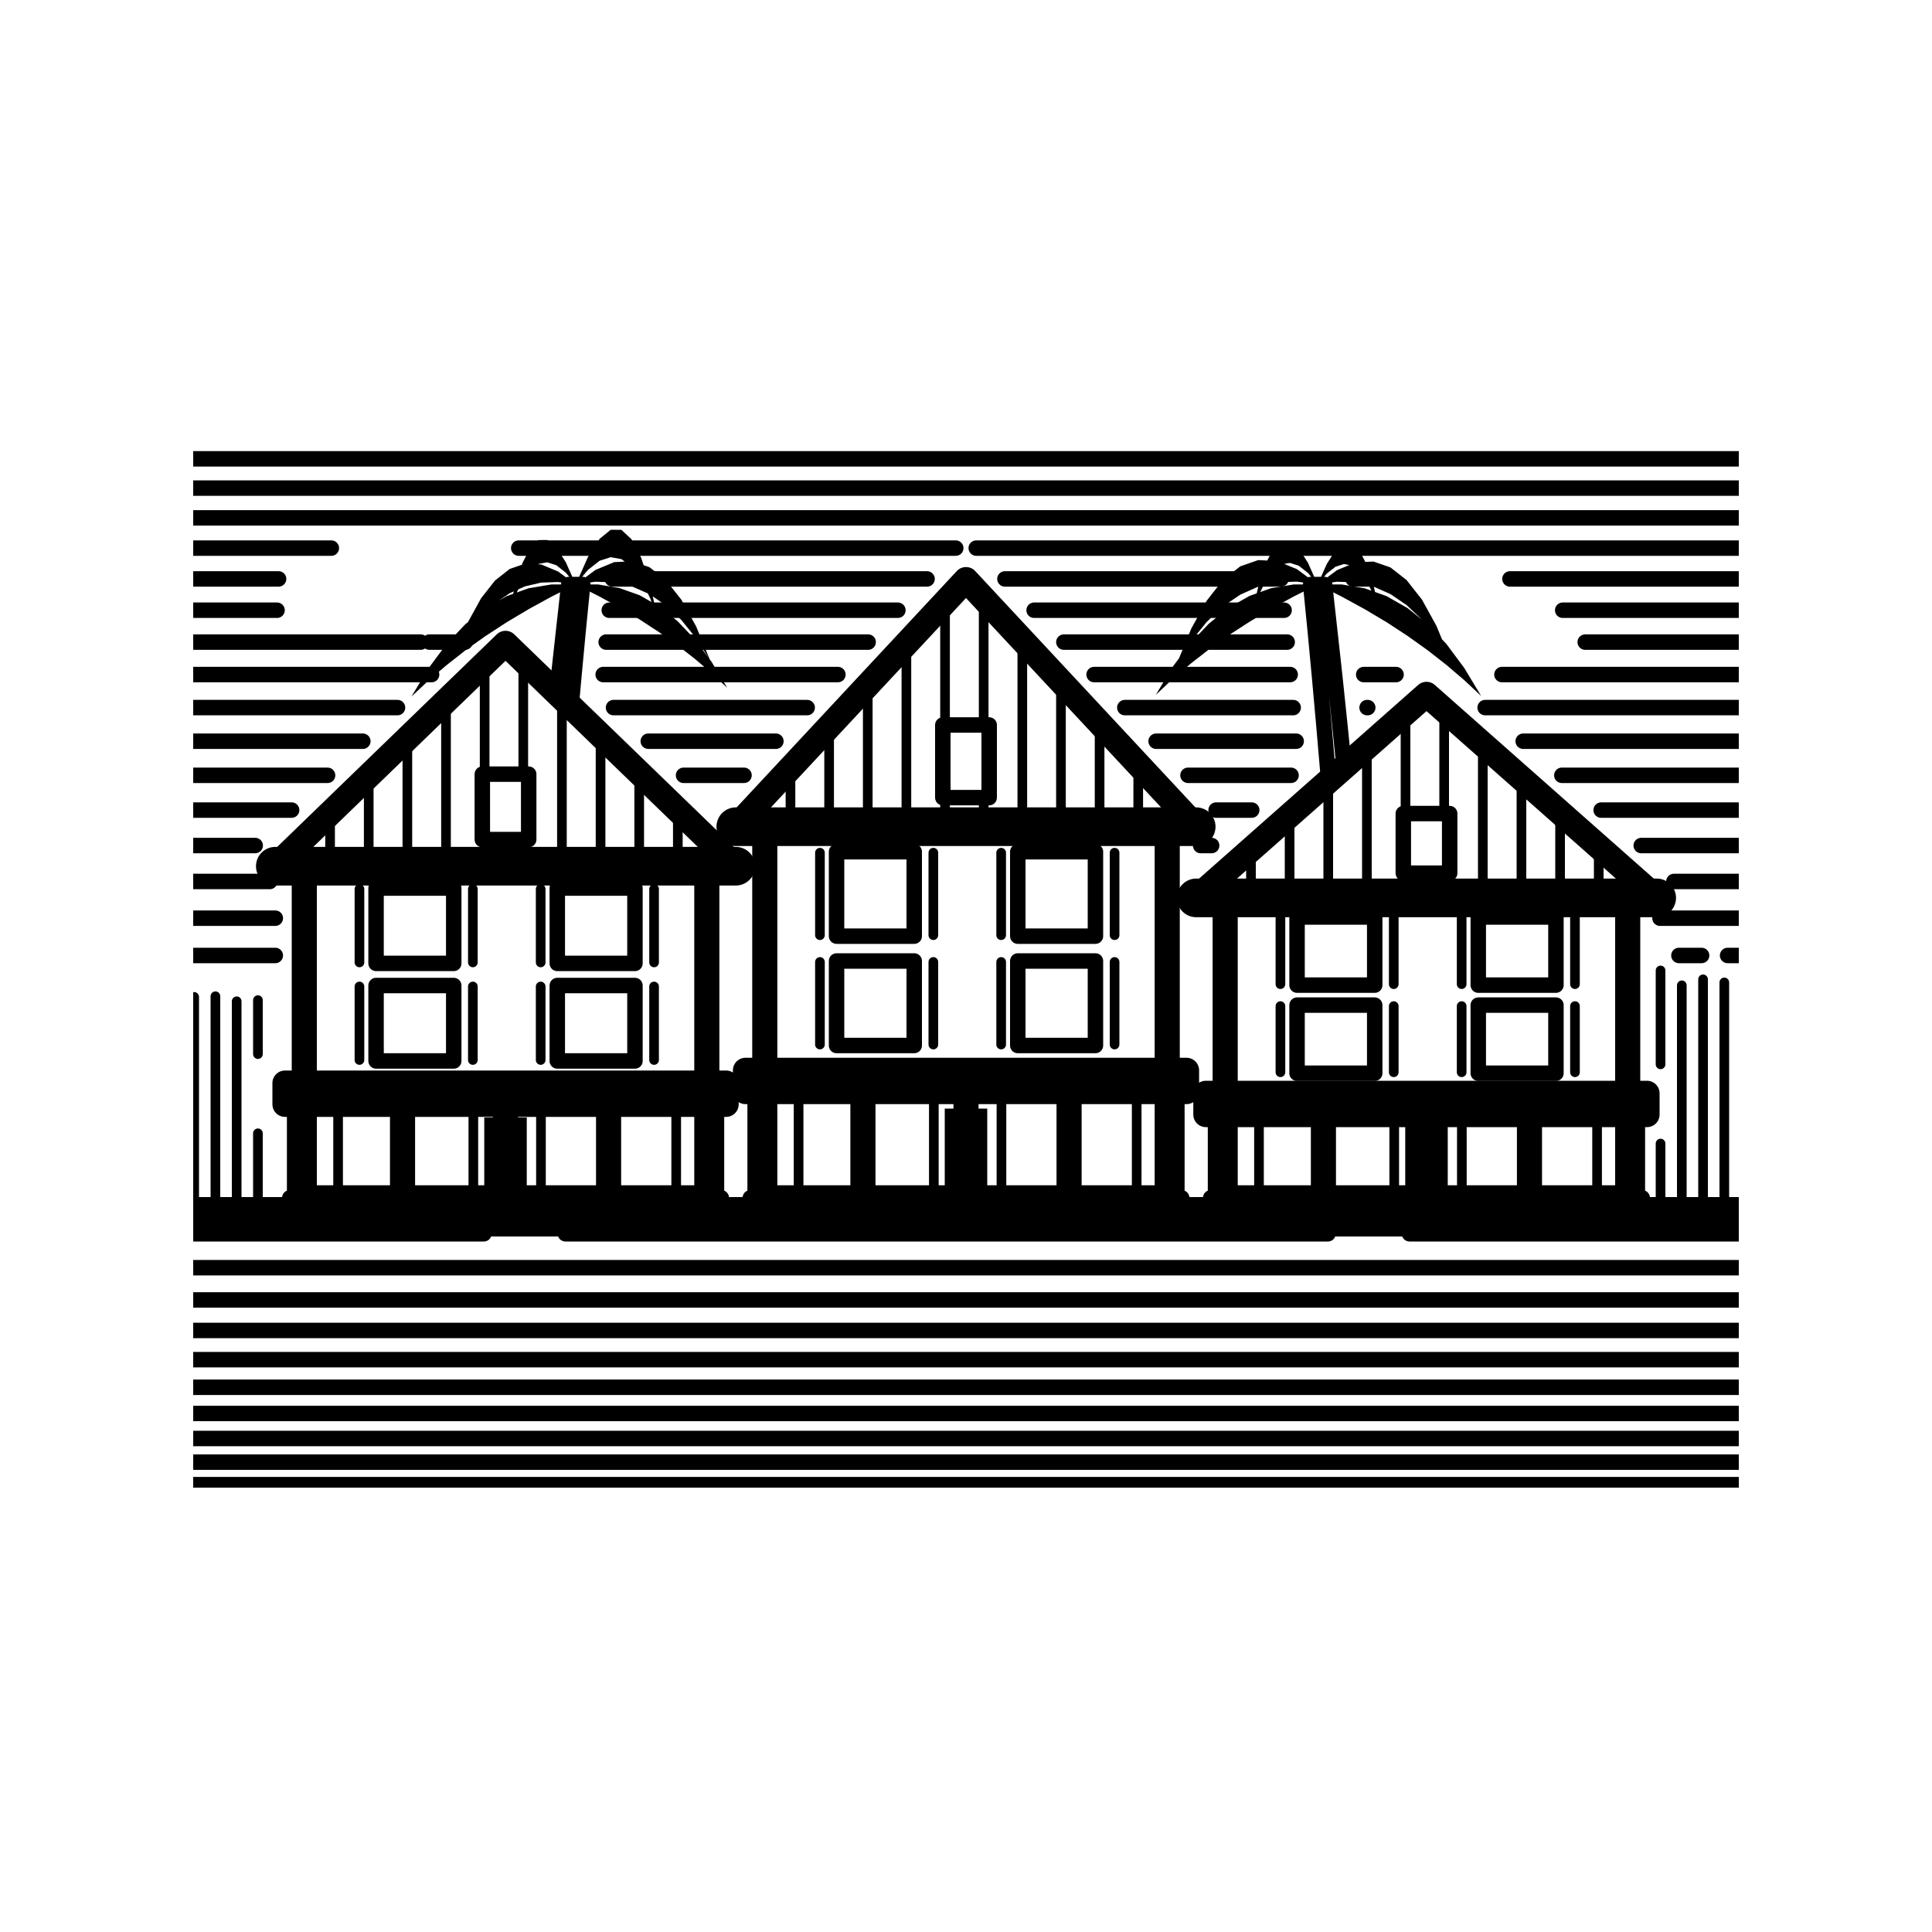
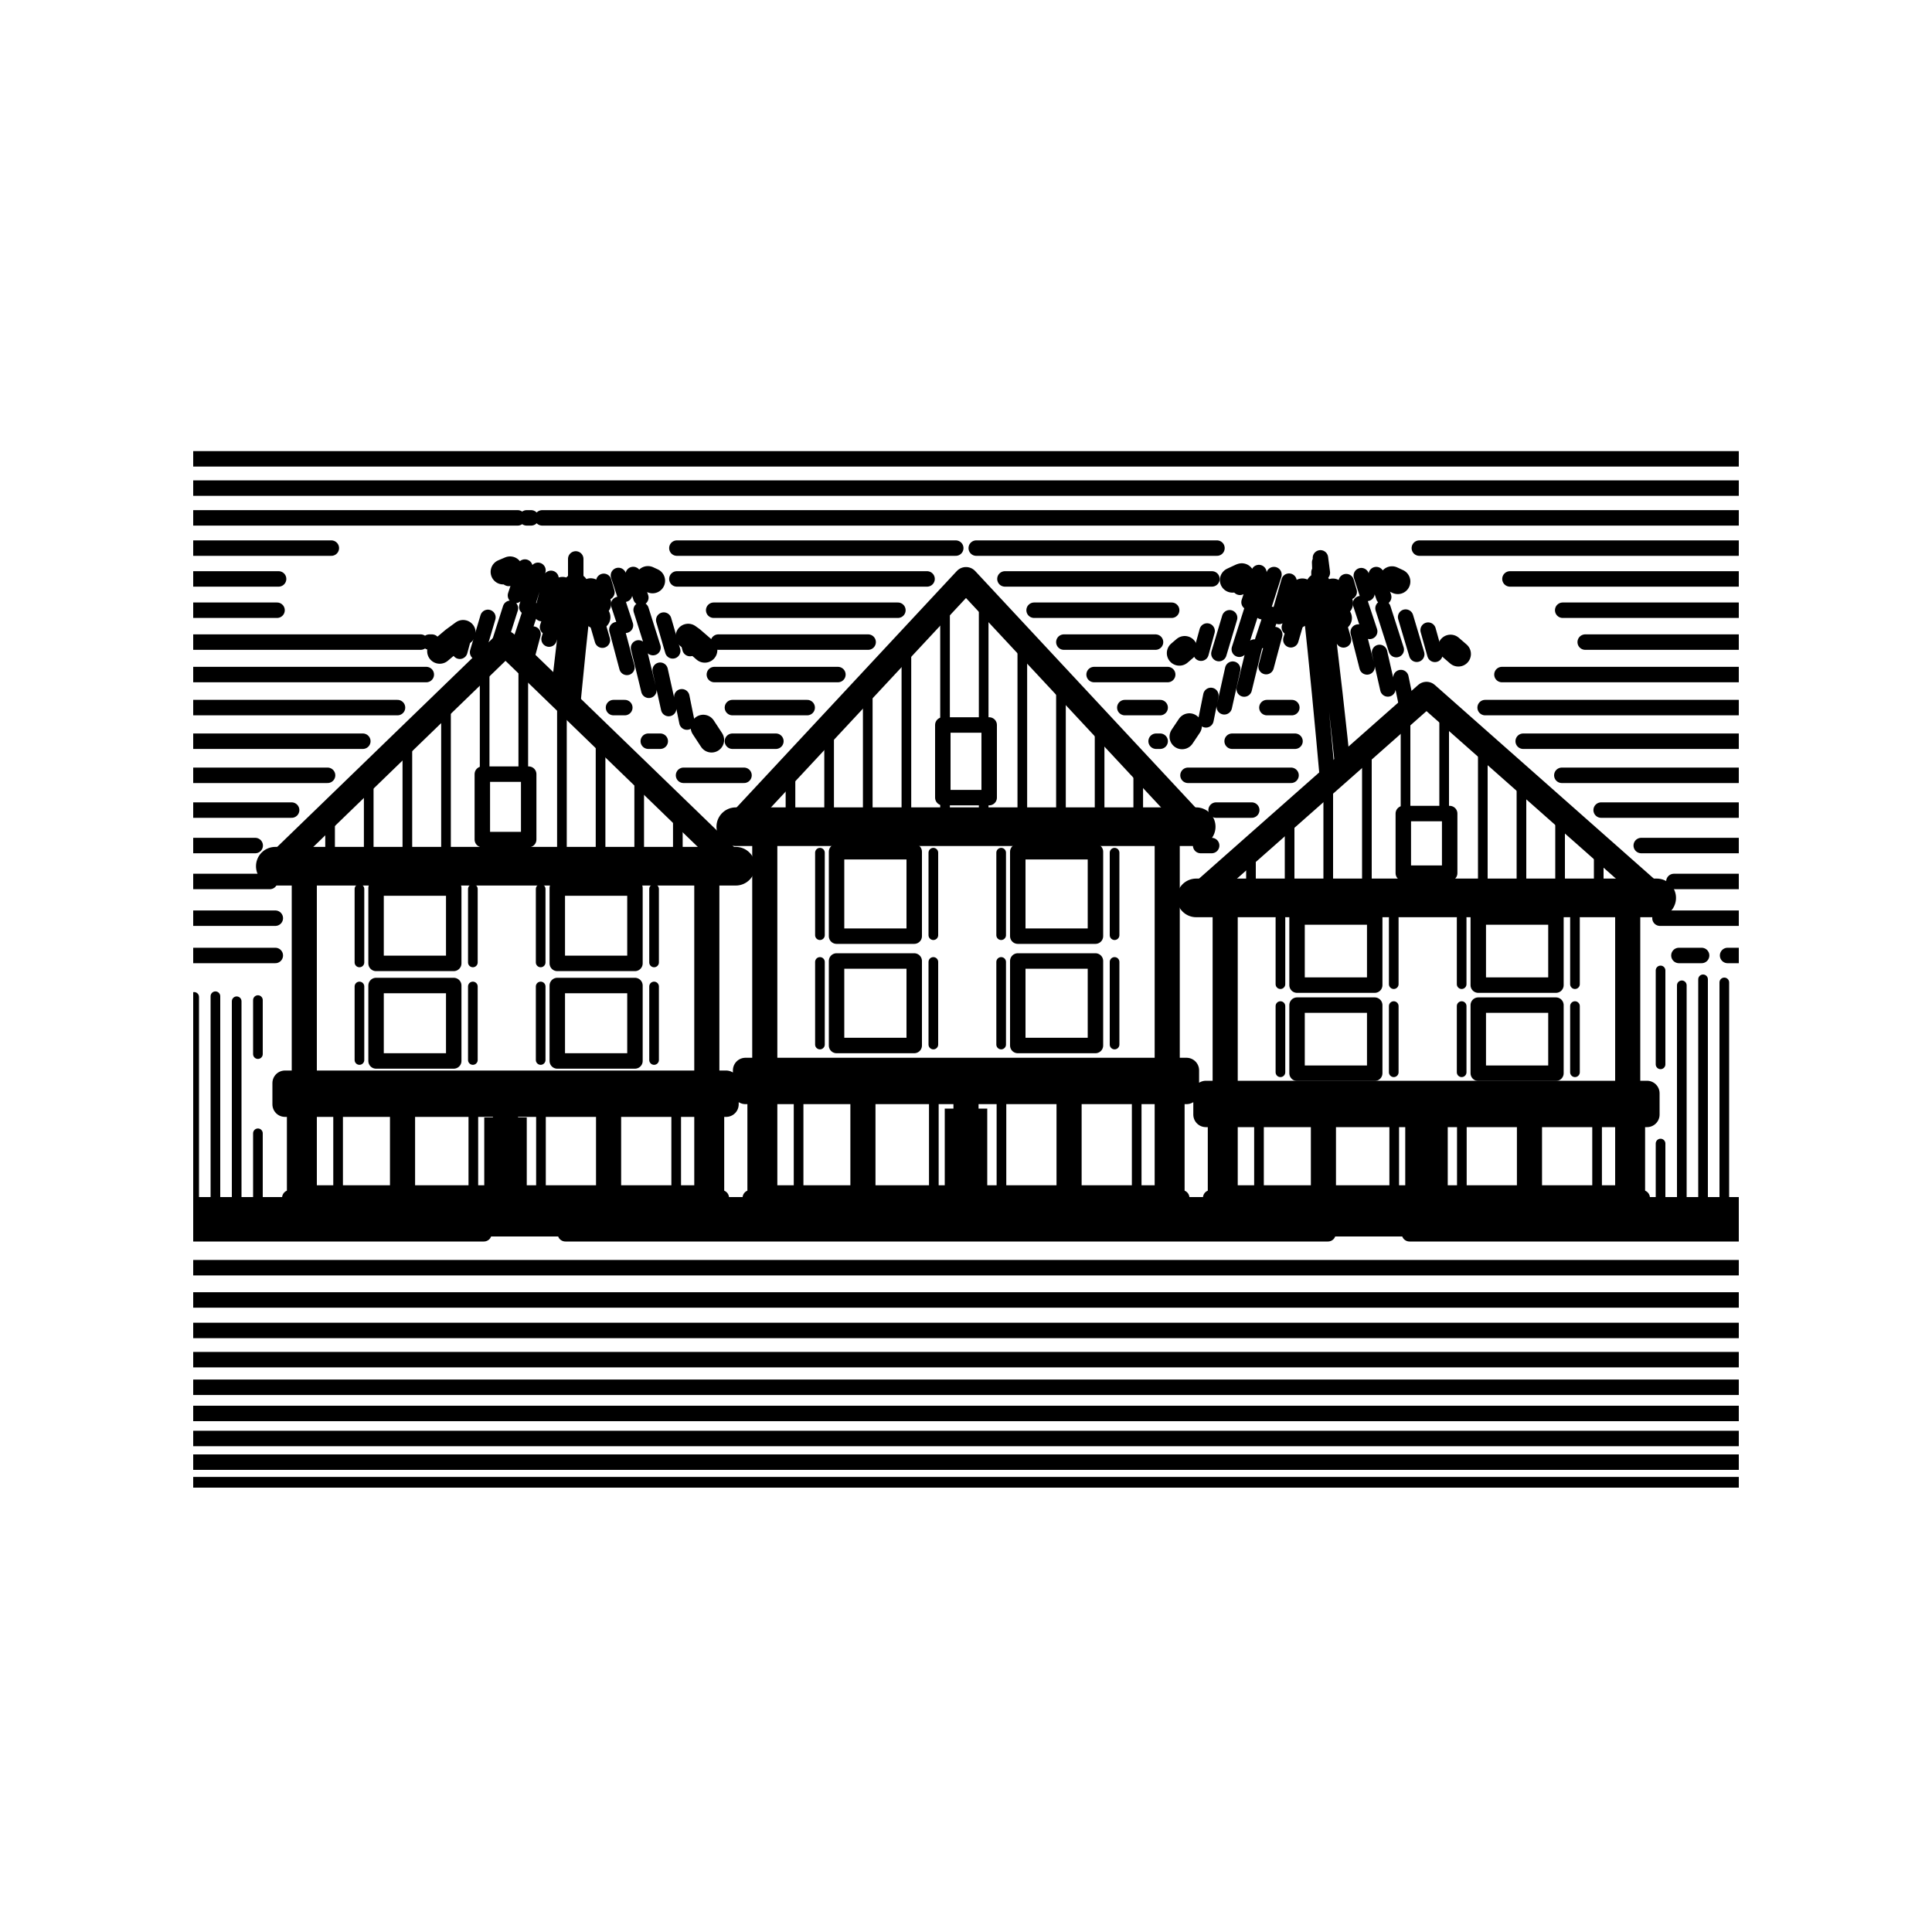
<svg xmlns="http://www.w3.org/2000/svg" viewBox="0 0 200 200">
  <defs>
    <clipPath id="w">
      <path d="M20 46L180 46L180 154L20 154Z" />
    </clipPath>
  </defs>
  <g clip-path="url(#w)" fill="none" stroke="#000" stroke-linecap="round" stroke-linejoin="round">
-     <path d="M59.6 60.51L57.1 60.5L54.71 60.9L52.43 61.72L50.25 62.96L48.17 64.62L46.21 66.69L44.35 69.19L42.59 72.11L44.35 70.46L46.21 68.87L48.17 67.33L50.25 65.85L52.43 64.43L54.71 63.07L57.1 61.76L59.6 60.51ZM59.6 60.51L57.77 59.16L56.02 58.43L54.35 58.35L52.76 58.9L51.24 60.1L49.81 61.92L48.45 64.39L47.16 67.49L48.45 65.49L49.81 63.8L51.24 62.44L52.76 61.41L54.35 60.7L56.02 60.31L57.77 60.25L59.6 60.51ZM59.6 60.51L58.57 58.2L57.59 56.66L56.65 55.9L55.76 55.91L54.9 56.69L54.1 58.25L53.33 60.59L52.61 63.7L53.33 61.67L54.1 60.1L54.9 59L55.76 58.37L56.65 58.21L57.59 58.51L58.57 59.28L59.6 60.51ZM59.6 60.51L59.6 57.55L59.6 55.42L59.6 54.12L59.6 53.66L59.6 54.04L59.6 55.26L59.6 57.31L59.6 60.19L59.6 58.49L59.6 57.29L59.6 56.58L59.6 56.37L59.6 56.66L59.6 57.45L59.6 58.73L59.6 60.51ZM59.6 60.51L60.86 57.67L62.07 55.78L63.22 54.84L64.33 54.85L65.37 55.82L66.37 57.73L67.31 60.6L68.19 64.43L67.31 61.93L66.37 60.01L65.37 58.66L64.33 57.88L63.22 57.68L62.07 58.05L60.86 59L59.6 60.51ZM59.6 60.51L61.64 59L63.59 58.19L65.46 58.1L67.24 58.72L68.93 60.05L70.54 62.09L72.06 64.84L73.49 68.31L72.06 66.07L70.54 64.19L68.93 62.67L67.24 61.51L65.46 60.72L63.59 60.29L61.64 60.22L59.6 60.51ZM59.6 60.51L61.9 60.5L64.11 60.87L66.22 61.62L68.22 62.77L70.14 64.3L71.95 66.21L73.66 68.51L75.28 71.2L73.66 69.68L71.95 68.22L70.14 66.8L68.22 65.44L66.22 64.13L64.11 62.87L61.9 61.67L59.6 60.51ZM58.5 59.91L60.7 59.91L60.7 62.11L58.5 62.11ZM136.4 60.51L133.94 60.5L131.58 60.89L129.33 61.7L127.18 62.92L125.14 64.56L123.21 66.6L121.37 69.06L119.65 71.93L121.37 70.31L123.21 68.74L125.14 67.23L127.18 65.77L129.33 64.38L131.58 63.03L133.94 61.74L136.4 60.51ZM136.4 60.51L134.26 58.92L132.21 58.08L130.25 57.98L128.39 58.63L126.61 60.02L124.93 62.17L123.33 65.05L121.83 68.69L123.33 66.34L124.93 64.37L126.61 62.77L128.39 61.56L130.25 60.73L132.21 60.28L134.26 60.21L136.4 60.51ZM136.4 60.51L135.4 58.26L134.44 56.76L133.53 56.01L132.65 56.02L131.82 56.79L131.04 58.31L130.29 60.59L129.59 63.62L130.29 61.64L131.04 60.11L131.82 59.04L132.65 58.43L133.53 58.27L134.44 58.56L135.4 59.31L136.4 60.51ZM136.4 60.51L136.4 57.46L136.4 55.26L136.4 53.93L136.4 53.46L136.4 53.85L136.4 55.1L136.4 57.21L136.4 60.19L136.4 58.43L136.4 57.19L136.4 56.46L136.4 56.25L136.4 56.54L136.4 57.35L136.4 58.68L136.4 60.51ZM136.4 60.51L137.35 58.38L138.25 56.96L139.12 56.26L139.94 56.27L140.73 56.99L141.47 58.43L142.18 60.58L142.84 63.45L142.18 61.58L141.47 60.13L140.73 59.12L139.94 58.54L139.12 58.39L138.25 58.67L137.35 59.37L136.4 60.51ZM136.4 60.51L138.41 59.02L140.34 58.22L142.18 58.13L143.94 58.74L145.61 60.05L147.2 62.07L148.7 64.79L150.11 68.21L148.7 65.99L147.2 64.14L145.61 62.64L143.94 61.5L142.18 60.72L140.34 60.29L138.41 60.22L136.4 60.51ZM136.4 60.51L138.89 60.5L141.27 60.9L143.54 61.71L145.71 62.95L147.77 64.6L149.73 66.66L151.58 69.15L153.33 72.05L151.58 70.41L149.73 68.83L147.77 67.3L145.71 65.83L143.54 64.41L141.27 63.06L138.89 61.76L136.4 60.51ZM135.3 59.91L137.5 59.91L137.5 62.11L135.3 62.11ZM50.13 115.68L54.53 115.68L54.53 124L50.13 124ZM97.8 114.76L102.2 114.76L102.2 124L97.8 124ZM145.47 116.42L149.87 116.42L149.87 124L145.47 124Z" fill="#000" stroke="none" />
-     <path d="M182.9 107.5L182.9 125.92M180.7 103.74L180.7 125.92M178.5 101.7L178.5 125.92M176.3 101.38L176.3 125.92M174.1 102L174.1 125.92M171.9 100.46L171.9 110.18M171.9 118.38L171.9 125.92M26.7 103.53L26.7 109.12M26.7 117.32L26.7 125.92M24.5 103.65L24.5 125.92M22.3 103.13L22.3 125.92M20.1 103.2L20.1 125.92M57.81 70.17L59.39 70.77M137.45 79.73L138.41 80.07M136.61 70.17L138.19 70.77M70.17 84.46L70.17 89.07M66.17 80.59L66.17 89.07M62.17 76.72L62.17 89.07M58.17 72.85L58.17 89.07M54.17 68.97L54.17 80.14M54.17 86.91L54.17 89.07M50.17 69.3L50.17 80.14M50.17 86.91L50.17 89.07M46.17 73.17L46.17 89.07M42.17 77.04L42.17 89.07M38.17 80.91L38.17 89.07M34.17 84.79L34.17 89.07M37.21 92.03L37.21 99.63M48.95 92.03L48.95 99.63M55.97 92.03L55.97 99.63M67.71 92.03L67.71 99.63M37.21 102.12L37.21 109.73M48.95 102.12L48.95 109.73M55.97 102.12L55.97 109.73M67.71 102.12L67.71 109.73M35 114.62L35 122.7M42 114.62L42 122.7M49 114.62L49 122.7M56 114.62L56 122.7M63 114.62L63 122.7M70 114.62L70 122.7M121.83 84.03L121.83 84.98M117.83 79.74L117.83 84.98M113.83 75.45L113.83 84.98M109.83 71.15L109.83 84.98M105.83 66.86L105.83 84.98M101.83 62.57L101.83 75.05M101.83 82.57L101.83 84.98M97.83 62.93L97.83 75.05M97.83 82.57L97.83 84.98M93.83 67.22L93.83 84.98M89.83 71.51L89.83 84.98M85.83 75.8L85.83 84.98M81.83 80.1L81.83 84.98M84.88 88.27L84.88 96.81M96.62 88.27L96.62 96.81M103.64 88.27L103.64 96.81M115.38 88.27L115.38 96.81M84.88 99.58L84.88 108.13M96.62 99.58L96.62 108.13M103.64 99.58L103.64 108.13M115.38 99.58L115.38 108.13M82.67 113.3L82.67 122.7M89.67 113.3L89.67 122.7M96.67 113.3L96.67 122.7M103.67 113.3L103.67 122.7M110.67 113.3L110.67 122.7M117.67 113.3L117.67 122.7M165.5 88.24L165.5 92.35M161.5 84.71L161.5 92.35M157.5 81.17L157.5 92.35M153.5 77.64L153.5 92.35M149.5 74.1L149.5 84.22M149.5 90.39L149.5 92.35M145.5 74.4L145.5 84.22M145.5 90.39L145.5 92.35M141.5 77.93L141.5 92.35M137.5 81.47L137.5 92.35M133.5 85L133.5 92.35M129.5 88.54L129.5 92.35M132.55 95.03L132.55 101.88M144.28 95.03L144.28 101.88M151.31 95.03L151.31 101.88M163.04 95.03L163.04 101.88M132.55 104.15L132.55 111M144.28 104.15L144.28 111M151.31 104.15L151.31 111M163.04 104.15L163.04 111M130.33 115.68L130.33 122.7M137.33 115.68L137.33 122.7M144.33 115.68L144.33 122.7M151.33 115.68L151.33 122.7M158.33 115.68L158.33 122.7M165.33 115.68L165.33 122.7" stroke-width="1" />
-     <path d="M20 47.5L180 47.5M20 50.53L180 50.53M20 53.61L180 53.61M20 56.74L34.3 56.74M53.7 56.74L98.94 56.74M101.06 56.74L180 56.74M20 59.93L28.84 59.93M63.39 59.93L95.97 59.93M104.03 59.93L132.61 59.93M140.07 59.93L143.69 59.93M156.31 59.93L180 59.93M20 63.17L28.68 63.17M63.07 63.17L92.95 63.17M107.05 63.17L132.93 63.17M161.77 63.17L180 63.17M20 66.47L43.55 66.47M44.45 66.47L48.15 66.47M62.75 66.47L89.87 66.47M110.13 66.47L133.25 66.47M164.1 66.47L180 66.47M20 69.83L44.68 69.83M62.44 69.83L86.74 69.83M113.26 69.83L133.56 69.83M141.17 69.83L144.52 69.83M155.48 69.83L180 69.83M20 73.25L41.15 73.25M63.51 73.25L83.56 73.25M116.44 73.25L133.87 73.25M141.52 73.25L141.59 73.25M153.74 73.25L180 73.25M20 76.73L37.56 76.73M67.11 76.73L80.32 76.73M119.68 76.73L134.18 76.73M157.68 76.73L180 76.73M20 80.26L33.91 80.26M70.76 80.26L77.02 80.26M122.98 80.26L133.65 80.26M161.68 80.26L180 80.26M20 83.86L30.19 83.86M125.89 83.86L129.58 83.86M165.75 83.86L180 83.86M20 87.53L26.42 87.53M124.29 87.53L125.43 87.53M169.9 87.53L180 87.53M20 91.25L27.93 91.25M173.28 91.25L180 91.25M20 95.05L28.5 95.05M171.84 95.05L180 95.05M20 98.91L28.5 98.91M173.8 98.91L176.15 98.91M178.84 98.91L180 98.91M20 127.72L50.09 127.72M58.53 127.72L137.47 127.72M145.91 127.72L180 127.72M20 131.23L180 131.23M20 134.57L180 134.57M20 137.73L180 137.73M20 140.75L180 140.75M20 143.61L180 143.61M20 146.32L180 146.32M20 148.91L180 148.91M20 151.36L180 151.36M20 153.69L180 153.69M53.2 126L53.32 124M57.65 71.75L57.81 70.17L58.34 65.36L58.88 60.51L60.32 60.51L59.84 65.36L59.39 70.17L59.12 73.17M55.69 124L55.6 126L53.2 126M140.4 126L140.31 124M137.54 80.83L137.45 79.73L137.04 74.97L136.61 70.17L136.16 65.36L135.68 60.51L137.12 60.51L137.66 65.36L138.19 70.17L138.69 74.97L139.14 79.42M142.68 124L142.8 126L140.4 126M49.93 80.14L54.73 80.14L54.73 86.91L49.93 86.91ZM38.93 91.93L46.97 91.93L46.97 99.73L38.93 99.73ZM57.69 91.93L65.73 91.93L65.73 99.73L57.69 99.73ZM38.93 102.02L46.97 102.02L46.97 109.83L38.93 109.83ZM57.69 102.02L65.73 102.02L65.73 109.83L57.69 109.83ZM30 124L74.67 124M97.6 75.05L102.4 75.05L102.4 82.57L97.6 82.57ZM86.6 88.17L94.64 88.17L94.64 96.91L86.6 96.91ZM105.36 88.17L113.4 88.17L113.4 96.91L105.36 96.91ZM86.6 99.48L94.64 99.48L94.64 108.23L86.6 108.23ZM105.36 99.48L113.4 99.48L113.4 108.23L105.36 108.23ZM77.67 124L122.33 124M145.27 84.22L150.07 84.22L150.07 90.39L145.27 90.39ZM134.27 94.93L142.31 94.93L142.31 101.98L134.27 101.98ZM153.03 94.93L161.07 94.93L161.07 101.98L153.03 101.98ZM134.27 104.05L142.31 104.05L142.31 111.1L134.27 111.1ZM153.03 104.05L161.07 104.05L161.07 111.1L153.03 111.1ZM125.33 124L170 124" stroke-width="1.6" />
-     <path d="M73.17 89.67L73.17 112.12M73.17 114.32L73.17 124L31.5 124L31.5 114.32M31.5 112.12L31.5 89.67M28.5 89.67L52.33 66.6L76.17 89.67ZM29.5 112.12L75.17 112.12L75.17 114.32L29.5 114.32ZM31 114.32L31 124M41.67 114.32L41.67 124M52.33 114.32L52.33 124M63 114.32L63 124M73.67 114.32L73.67 124M120.83 85.58L120.83 110.8M120.83 113L120.83 124L79.17 124L79.17 113M79.17 110.8L79.17 85.58M76.17 85.58L100 60L123.83 85.58ZM77.17 110.8L122.83 110.8L122.83 113L77.17 113ZM78.67 113L78.67 124M89.33 113L89.33 124M100 113L100 124M110.67 113L110.67 124M121.33 113L121.33 124M168.5 92.95L168.5 113.18M168.5 115.38L168.5 124L126.83 124L126.83 115.38M126.83 113.18L126.83 92.95M123.83 92.95L147.67 71.88L171.5 92.95ZM124.83 113.18L170.5 113.18L170.5 115.38L124.83 115.38ZM126.33 115.38L126.33 124M137 115.38L137 124M147.67 115.38L147.67 124M158.33 115.38L158.33 124M169 115.38L169 124" stroke-width="2.6" />
+     <path d="M58.2 62.77L58.9 61.51L60.3 61.51L61 62.77L60.3 64.03L58.9 64.03ZM135 62.77L135.7 61.51L137.1 61.51L137.8 62.77L137.1 64.03L135.7 64.03ZM50.13 115.68L54.53 115.68L54.53 124L50.13 124ZM97.8 114.76L102.2 114.76L102.2 124L97.8 124ZM145.47 116.42L149.87 116.42L149.87 124L145.47 124Z" fill="#000" stroke="none" />
+     <path d="M182.9 107.5L182.9 125.92M180.7 103.74L180.7 125.92M178.5 101.7L178.5 125.92M176.3 101.38L176.3 125.92M174.1 102L174.1 125.92M171.9 100.46L171.9 110.18M171.9 118.38L171.9 125.92M26.7 103.53L26.7 109.12M26.7 117.32L26.7 125.92M24.5 103.65L24.5 125.92M22.3 103.13L22.3 125.92M20.1 103.2L20.1 125.92M57.81 71.83L59.39 72.43M137.45 80.88L137.47 80.89M136.61 71.83L138.19 72.43M70.17 84.46L70.17 89.07M66.17 80.59L66.17 89.07M62.17 76.72L62.17 89.07M58.17 72.85L58.17 89.07M54.17 68.97L54.17 80.14M54.17 86.91L54.17 89.07M50.17 69.3L50.17 80.14M50.17 86.91L50.17 89.07M46.17 73.17L46.17 89.07M42.17 77.04L42.17 89.07M38.17 80.91L38.17 89.07M34.17 84.79L34.17 89.07M37.21 92.03L37.21 99.63M48.95 92.03L48.95 99.63M55.97 92.03L55.97 99.63M67.71 92.03L67.71 99.63M37.21 102.12L37.21 109.73M48.95 102.12L48.95 109.73M55.97 102.12L55.97 109.73M67.71 102.12L67.71 109.73M35 114.62L35 122.7M42 114.62L42 122.7M49 114.62L49 122.7M56 114.62L56 122.7M63 114.62L63 122.7M70 114.62L70 122.7M121.83 84.03L121.83 84.98M117.83 79.74L117.83 84.98M113.83 75.45L113.83 84.98M109.83 71.15L109.83 84.98M105.83 66.86L105.83 84.98M101.83 62.57L101.83 75.05M101.83 82.57L101.83 84.98M97.83 62.93L97.83 75.05M97.83 82.57L97.83 84.98M93.83 67.22L93.83 84.98M89.83 71.51L89.83 84.98M85.83 75.8L85.83 84.98M81.83 80.1L81.83 84.98M84.88 88.27L84.88 96.81M96.62 88.27L96.62 96.81M103.64 88.27L103.64 96.81M115.38 88.27L115.38 96.81M84.88 99.58L84.88 108.13M96.62 99.58L96.62 108.13M103.64 99.58L103.64 108.13M115.38 99.58L115.38 108.13M82.67 113.3L82.67 122.7M89.67 113.3L89.67 122.7M96.67 113.3L96.67 122.7M103.67 113.3L103.67 122.7M110.67 113.3L110.67 122.7M117.67 113.3L117.67 122.7M165.5 88.24L165.5 92.35M161.5 84.71L161.5 92.35M157.5 81.17L157.5 92.35M153.5 77.64L153.5 92.35M149.5 74.1L149.5 84.22M149.5 90.39L149.5 92.35M145.5 74.4L145.5 84.22M145.5 90.39L145.5 92.35M141.5 77.93L141.5 92.35M137.5 81.47L137.5 92.35M133.5 85L133.5 92.35M129.5 88.54L129.5 92.35M132.55 95.03L132.55 101.88M144.28 95.03L144.28 101.88M151.31 95.03L151.31 101.88M163.04 95.03L163.04 101.88M132.55 104.15L132.55 111M144.28 104.15L144.28 111M151.31 104.15L151.31 111M163.04 104.15L163.04 111M130.33 115.68L130.33 122.7M137.33 115.68L137.33 122.7M144.33 115.68L144.33 122.7M151.33 115.68L151.33 122.7M158.33 115.68L158.33 122.7M165.33 115.68L165.33 122.7" stroke-width="1" />
+     <path d="M20 47.5L180 47.5M20 50.53L180 50.53M20 53.61L53.59 53.61M54.52 53.61L54.98 53.61M56.13 53.61L180 53.61M20 56.74L34.3 56.74M70.07 56.74L98.94 56.74M101.06 56.74L125.98 56.74M146.93 56.74L180 56.74M20 59.93L28.84 59.93M70.07 59.93L95.97 59.93M104.03 59.93L125.46 59.93M156.31 59.93L180 59.93M20 63.17L28.68 63.17M73.88 63.17L92.95 63.17M107.05 63.17L121.29 63.17M161.77 63.17L180 63.17M20 66.47L43.55 66.47M44.45 66.47L44.72 66.47M74.36 66.47L89.87 66.47M110.13 66.47L119.62 66.47M164.1 66.47L180 66.47M20 69.83L44.13 69.83M73.95 69.83L86.74 69.83M113.26 69.83L120.88 69.83M155.48 69.83L180 69.83M20 73.25L41.15 73.25M63.51 73.25L64.68 73.25M75.82 73.25L83.56 73.25M116.44 73.25L120.1 73.25M131.15 73.25L133.73 73.25M153.74 73.25L180 73.25M20 76.73L37.56 76.73M67.11 76.73L68.35 76.73M75.82 76.73L80.32 76.73M119.68 76.73L120.1 76.73M127.55 76.73L134.06 76.73M157.68 76.73L180 76.73M20 80.26L33.91 80.26M70.76 80.26L77.02 80.26M122.98 80.26L133.65 80.26M161.68 80.26L180 80.26M20 83.86L30.19 83.86M125.89 83.86L129.58 83.86M165.75 83.86L180 83.86M20 87.53L26.42 87.53M124.29 87.53L125.43 87.53M169.9 87.53L180 87.53M20 91.25L27.93 91.25M173.28 91.25L180 91.25M20 95.05L28.5 95.05M171.84 95.05L180 95.05M20 98.91L28.5 98.91M173.8 98.91L176.15 98.91M178.84 98.91L180 98.91M20 127.72L50.09 127.72M58.53 127.72L137.47 127.72M145.91 127.72L180 127.72M20 131.23L180 131.23M20 134.57L180 134.57M20 137.73L180 137.73M20 140.75L180 140.75M20 143.61L180 143.61M20 146.32L180 146.32M20 148.91L180 148.91M20 151.36L180 151.36M20 153.69L180 153.69M53.2 126L53.32 124M57.81 71.9L57.81 71.83L58.34 67.3L58.88 62.77L59.6 62.77M59.6 62.77L60.32 62.77L59.84 67.3L59.39 71.83L59.25 73.3M55.69 124L55.6 126L53.2 126M57.57 63.69L56.84 66.16M55.18 65.64L54.39 68.59M53.05 67.07L53 67.25M57.11 63.6L56.68 64.92M54.99 63.03L53.93 66.24M52.84 62.97L51.52 67.11M50.51 63.91L49.44 67.52M48.18 65.29L47.6 67.42M58.39 61.18L57.84 63.66M57.04 59.87L56.08 63.52M55.69 59.04L54.53 62.83M54.34 58.7L53.36 61.64M52.99 58.84L52.66 59.88M59.6 60.85L59.6 63.21M59.6 59.27L59.6 62.54M59.6 58.27L59.6 61.2M59.6 57.86L59.6 59.14M60.97 61.31L61.57 63.72M62.5 60.18L62.83 61.31M64.02 59.57L64.66 61.52M65.55 59.47L66.34 61.86M67.07 59.88L67.07 59.88M61.7 62.46L61.75 62.6M64.04 62.57L64.75 64.73M66.37 63.14L67.6 67.04M68.71 64.19L69.64 67.38M71.04 65.7L71.43 67.14M61.62 63.72L62.36 66.27M63.86 65.18L64.9 69.09M66.1 67.07L67.17 71.46M68.34 69.38L69.22 73.35M70.58 72.13L71.11 74.75M72.82 75.3L72.82 75.3M140.4 126L140.31 124M137.46 80.91L137.45 80.88L137.04 76.36L136.61 71.83L136.16 67.3L135.68 62.77L136.49 62.77M136.57 62.77L137.12 62.77L137.66 67.3L138.19 71.83L138.69 76.36L139.02 79.52M142.68 124L142.8 126L140.4 126M134.34 63.8L133.63 66.23M131.96 65.69L131.07 69.01M129.86 66.98L128.8 71.33M127.61 69.27L126.74 73.17M125.35 71.99L124.84 74.52M123.1 75.15L123.1 75.15M133.85 63.81L133.47 64.95M131.6 63.6L130.71 66.3M129.63 63.01L128.29 67.21M127.29 63.95L126.18 67.66M124.96 65.32L124.33 67.62M122.62 67.14L122.62 67.14M135 61.32L134.38 63.8M133.44 60.16L132.39 63.82M131.88 59.48L130.65 63.32M130.32 59.27L129.3 62.34M128.76 59.54L128.36 60.8M136.47 60.84L136.5 63.22M136.54 59.24L136.6 62.59M136.61 58.21L136.72 61.29M136.69 57.75L136.89 59.29M137.8 61.33L138.41 63.76M139.36 60.21L139.67 61.27M140.92 59.59L141.51 61.43M142.47 59.48L143.24 61.8M144.03 59.87L144.11 60.14M138.5 62.45L138.61 62.77M140.84 62.49L141.79 65.36M143.17 62.97L144.54 67.25M145.51 63.88L146.66 67.73M147.84 65.23L148.54 67.74M150.18 67L150.18 67M138.39 63.81L139.08 66.24M140.6 65.43L141.52 69.04M142.81 67.54L143.67 71.32M145.02 70.14L145.62 73.04M49.93 80.14L54.73 80.14L54.73 86.91L49.93 86.91ZM38.93 91.93L46.97 91.93L46.97 99.73L38.93 99.73ZM57.69 91.93L65.73 91.93L65.73 99.73L57.69 99.73ZM38.93 102.02L46.97 102.02L46.97 109.83L38.93 109.83ZM57.69 102.02L65.73 102.02L65.73 109.83L57.69 109.83ZM30 124L74.67 124M97.6 75.05L102.4 75.05L102.4 82.57L97.6 82.57ZM86.6 88.17L94.64 88.17L94.64 96.91L86.6 96.91ZM105.36 88.17L113.4 88.17L113.4 96.91L105.36 96.91ZM86.6 99.48L94.64 99.48L94.64 108.23L86.6 108.23ZM105.36 99.48L113.4 99.48L113.4 108.23L105.36 108.23ZM77.67 124L122.33 124M145.27 84.22L150.07 84.22L150.07 90.39L145.27 90.39ZM134.27 94.93L142.31 94.93L142.31 101.98L134.27 101.98ZM153.03 94.93L161.07 94.93L161.07 101.98L153.03 101.98ZM134.27 104.05L142.31 104.05L142.31 111.1L134.27 111.1ZM153.03 104.05L161.07 104.05L161.07 111.1L153.03 111.1ZM125.33 124L170 124" stroke-width="1.6" />
+     <path d="M59.6 62.77L59.6 62.77M59.6 62.77L58.29 63.32L57.86 63.55M57.67 63.65L57.3 63.85M59.6 62.77L59.6 62.77M59.6 62.77L58.19 62.5L58.02 62.49M47.94 65.48L46.93 66.22L45.52 67.41M59.6 62.77L59.6 62.77M59.6 62.77L58.85 61.74L58.23 61.02M52.8 58.9L52.09 59.2M59.6 62.77L59.6 61.73L59.6 60.81L59.6 60.64M59.6 62.77L60.4 61.87L61.15 61.16M67.07 59.9L67.55 60.12M59.6 62.77L60.94 62.53L61.97 62.47M71.24 65.87L71.63 66.15L72.96 67.3M59.6 62.77L61.01 63.39L61.89 63.89M72.8 75.29L73.66 76.6M136.4 62.77L135 63.37L134.4 63.69M134.19 63.8L134.1 63.86M123.12 75.14L122.37 76.26M136.4 62.77L134.97 62.51L134.6 62.49M122.64 67.14L122.09 67.61M136.4 62.77L135.52 61.81L134.82 61.18M128.55 59.61L128.46 59.64L127.58 60.05M136.4 62.77L136.43 61.7L136.47 60.76L136.48 60.63M136.4 62.77L137.23 61.87L137.98 61.19M144.1 59.92L144.7 60.2M136.4 62.77L137.86 62.51L138.77 62.45M150.16 67L150.97 67.7M136.4 62.77L137.61 63.36L138.65 63.98M73.17 89.67L73.17 112.12M73.17 114.32L73.17 124L31.5 124L31.5 114.32M31.5 112.12L31.5 89.67M28.5 89.67L52.33 66.6L76.17 89.67ZM29.5 112.12L75.17 112.12L75.17 114.32L29.5 114.32ZM31 114.32L31 124M41.67 114.32L41.67 124M52.33 114.32L52.33 124M63 114.32L63 124M73.67 114.32L73.67 124M120.83 85.58L120.83 110.8M120.83 113L120.83 124L79.17 124L79.17 113M79.17 110.8L79.17 85.58M76.17 85.58L100 60L123.83 85.58ZM77.17 110.8L122.83 110.8L122.83 113L77.17 113ZM78.67 113L78.67 124M89.33 113L89.33 124M100 113L100 124M110.67 113L110.67 124M121.33 113L121.33 124M168.5 92.95L168.5 113.18M168.5 115.38L168.5 124L126.83 124L126.83 115.38M126.83 113.18L126.83 92.95M123.83 92.95L147.67 71.88L171.5 92.95ZM124.83 113.18L170.5 113.18L170.5 115.38L124.83 115.38ZM126.33 115.38L126.33 124M137 115.38L137 124M147.67 115.38L147.67 124M158.33 115.38L158.33 124M169 115.38L169 124" stroke-width="2.6" />
    <path d="M28.5 89.67L76.17 89.67M76.17 85.58L123.83 85.58M123.83 92.95L171.5 92.95M28 126L172 126M20 125.92L180 125.92" stroke-width="4" />
  </g>
</svg>
